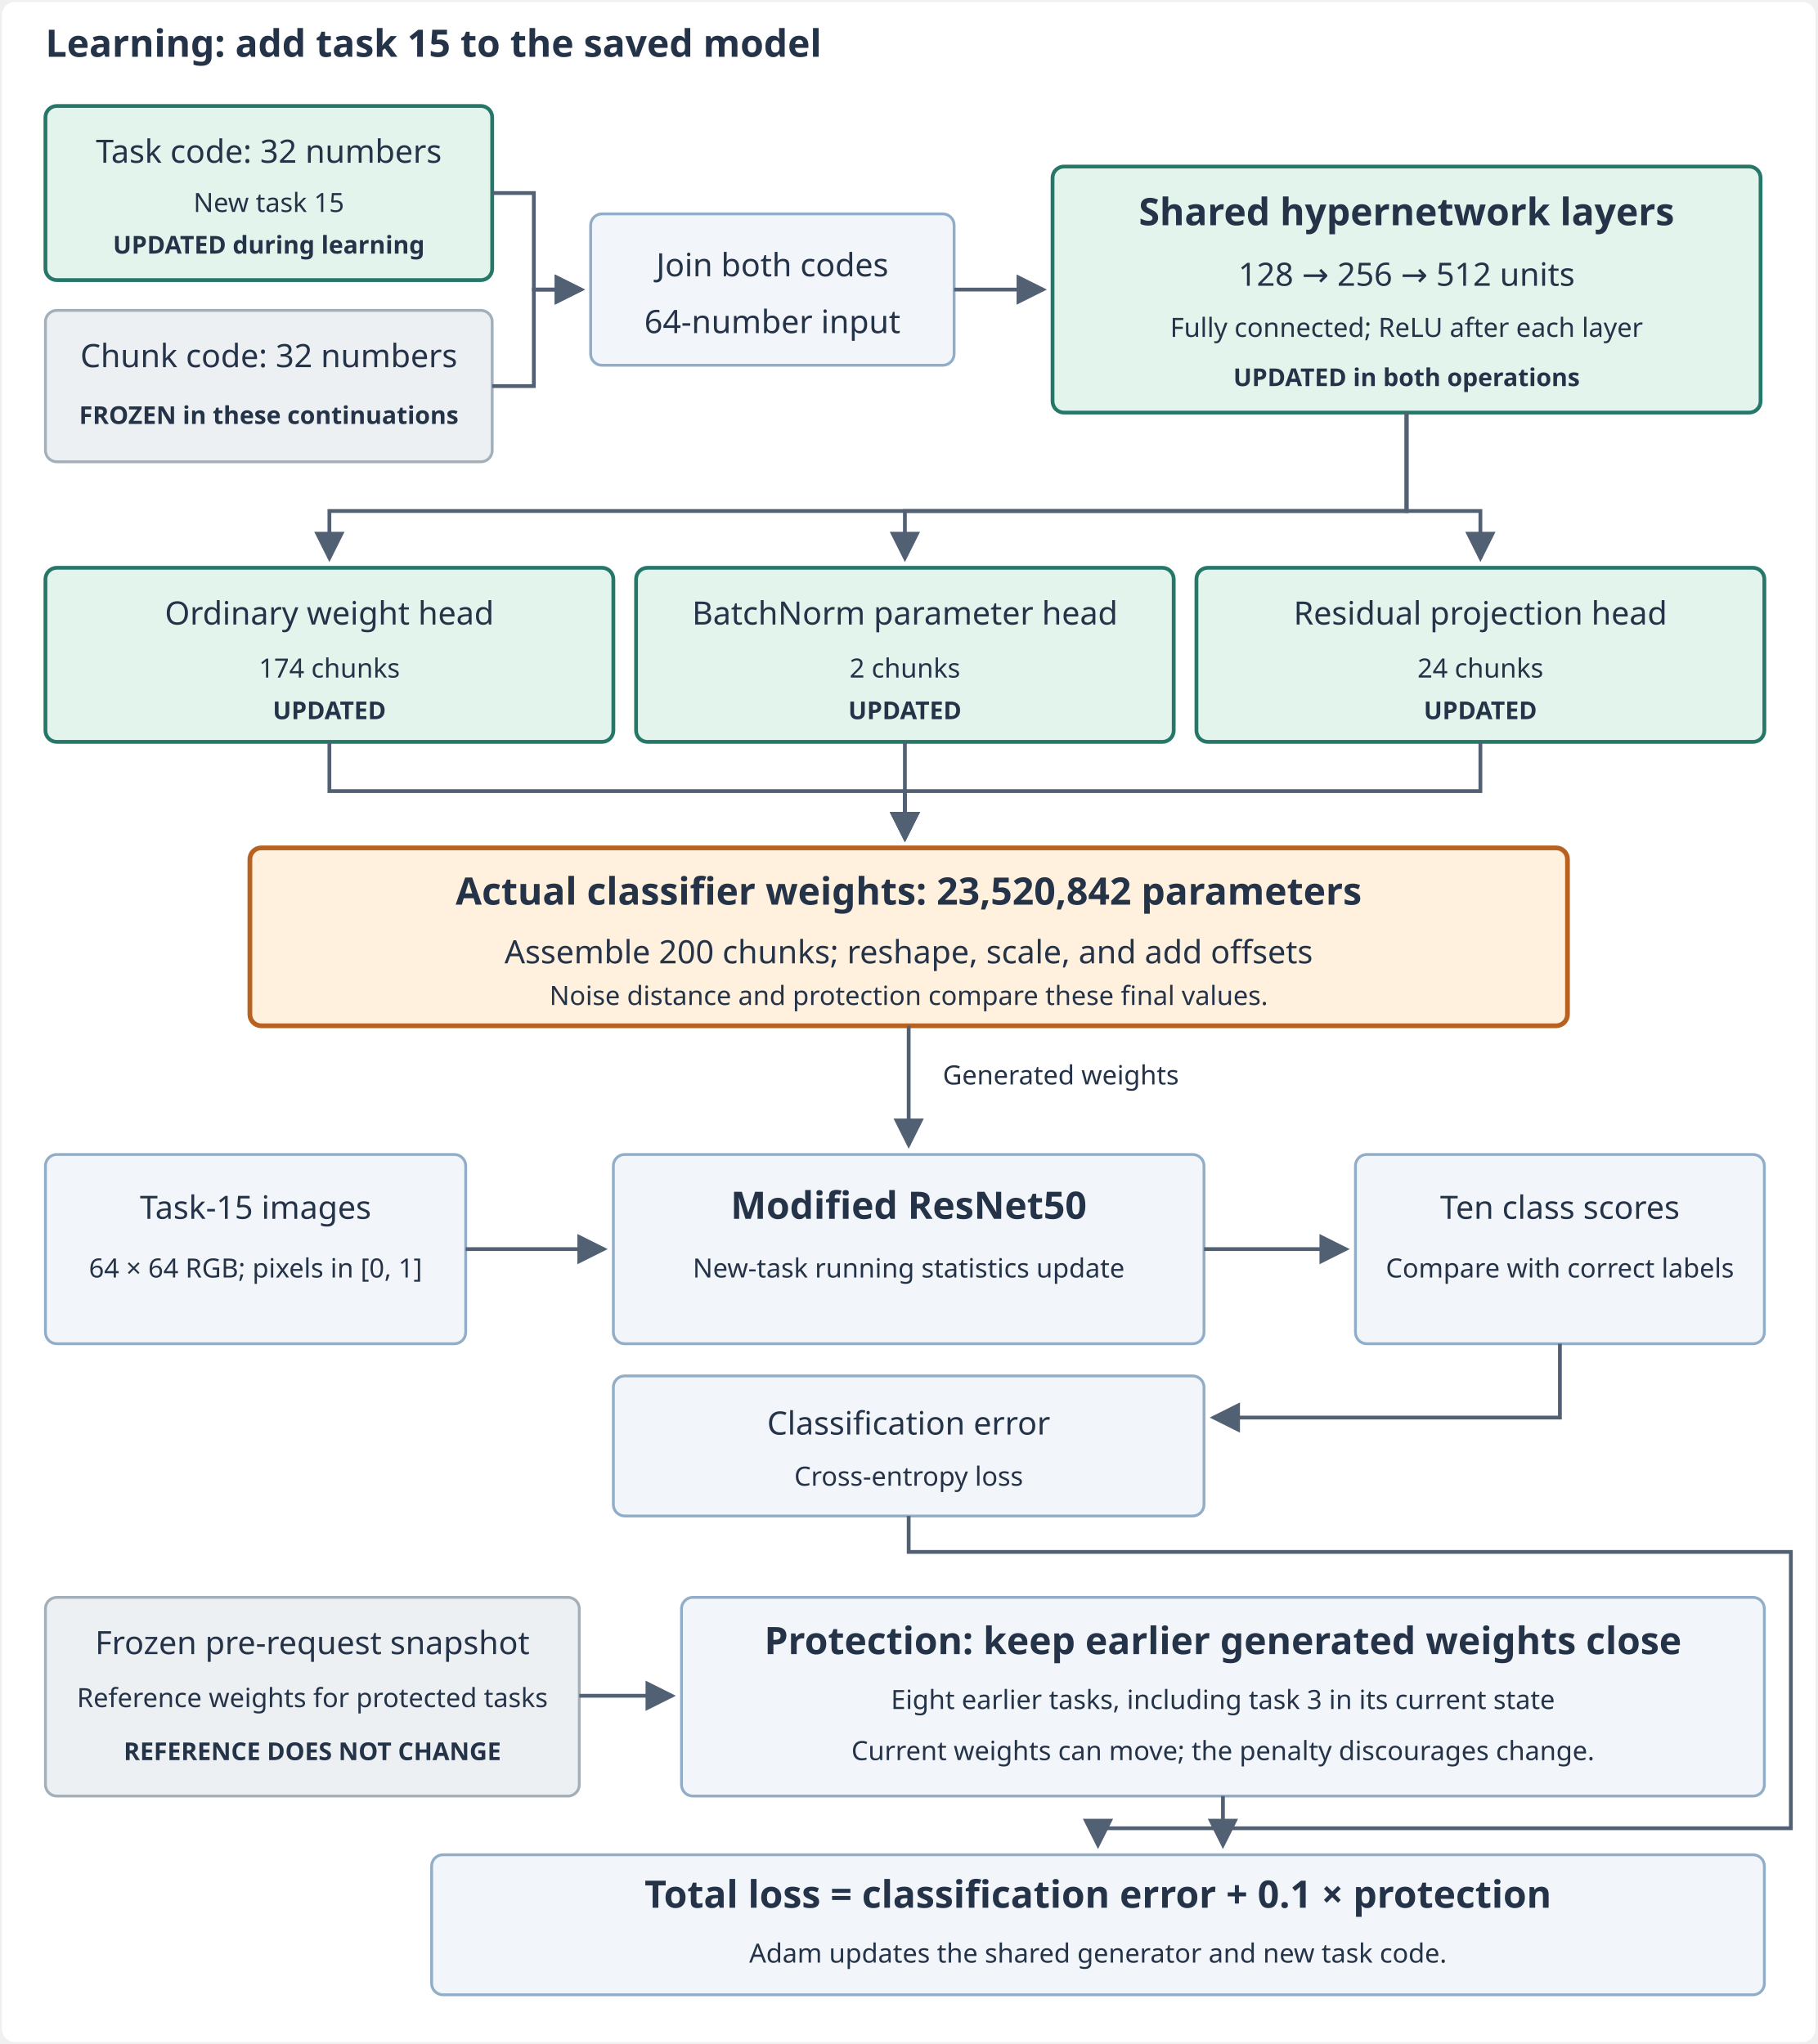
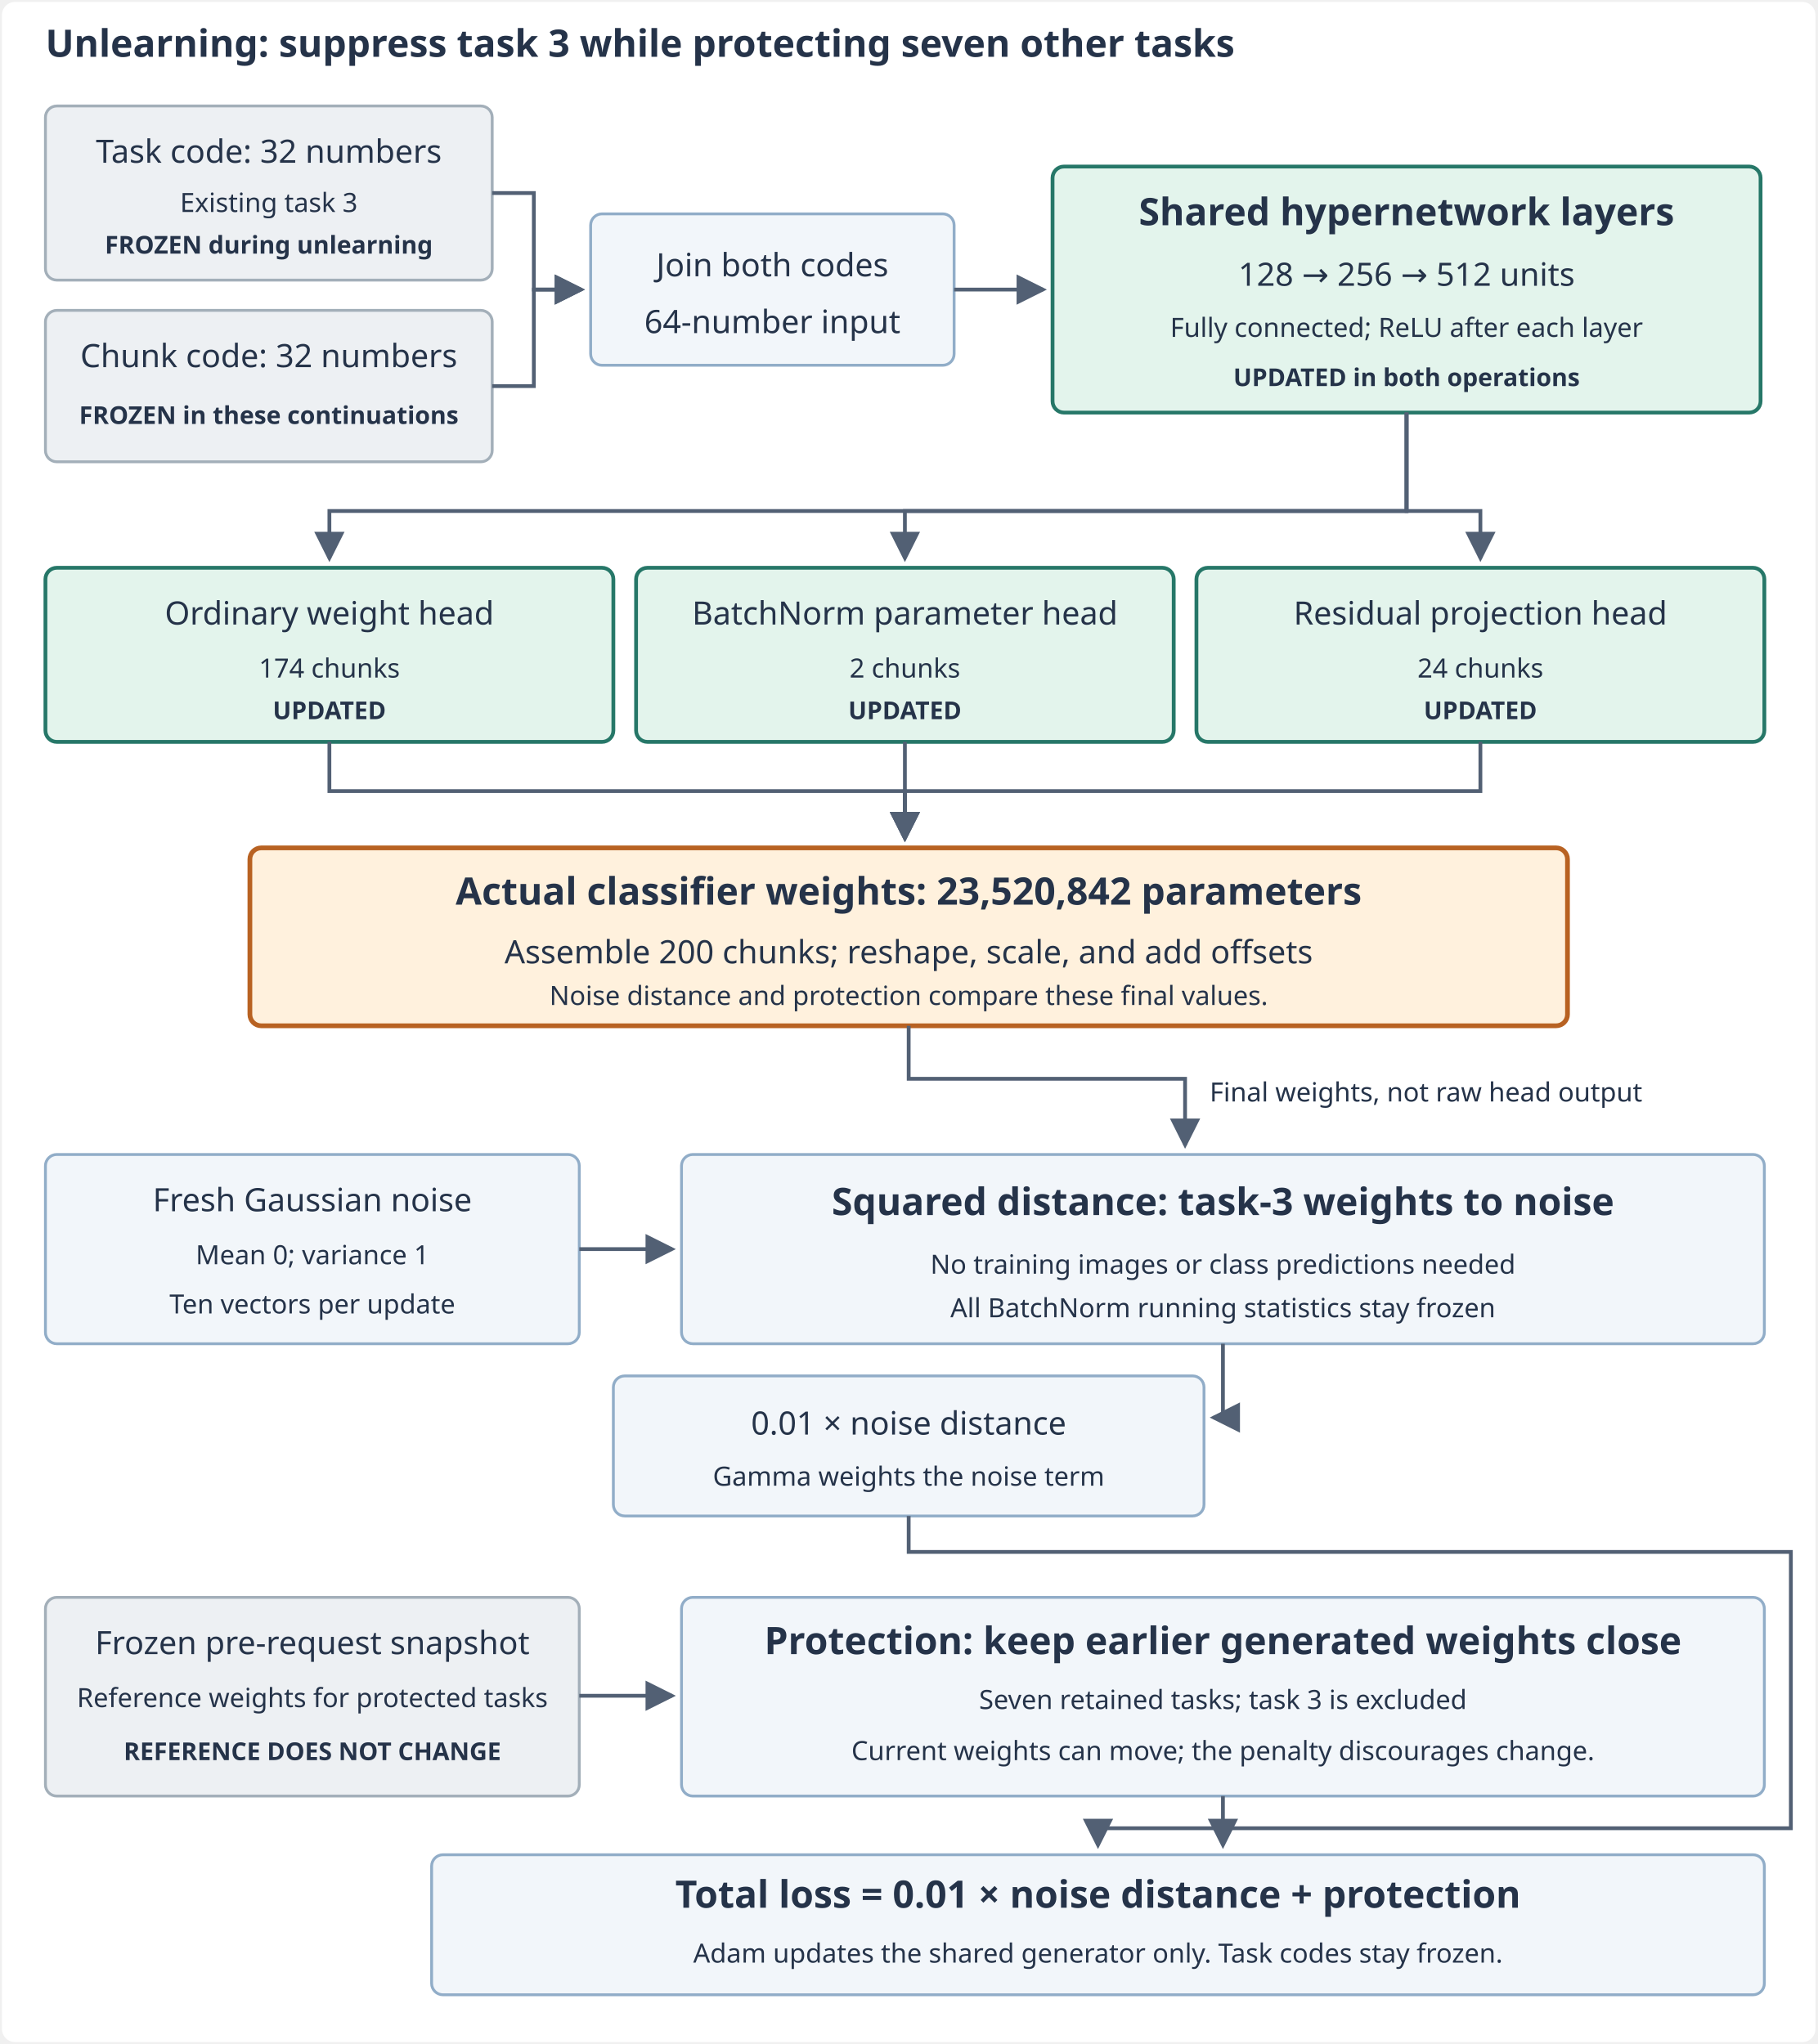
- <svg xmlns="http://www.w3.org/2000/svg" id="architecture-picture" data-mode="learning" data-highlight="true" viewBox="0 0 960 1080" role="img" aria-labelledby="architecture-title architecture-description">
+ <svg xmlns="http://www.w3.org/2000/svg" id="architecture-picture" data-mode="unlearning" data-highlight="true" viewBox="0 0 960 1080" role="img" aria-labelledby="architecture-title architecture-description">
  <defs>
    <marker id="architecture-arrow" markerWidth="8" markerHeight="8" refX="7" refY="4" orient="auto">
      <path d="M0,0 L8,4 L0,8 Z" fill="#526074" />
    </marker>
  </defs>
  <style>
    #architecture-picture text{font-family:system-ui,sans-serif;fill:#253349;font-size:17px}
    #architecture-picture .architecture-label{font-size:20px;font-weight:700}
    #architecture-picture .architecture-small{font-size:14px}
    #architecture-picture .architecture-status{font-size:13px;font-weight:700}
    #architecture-picture .architecture-box{fill:#f2f6fa;stroke:#91adc8;stroke-width:1.5}
    #architecture-picture .architecture-flow{fill:none;stroke:#526074;stroke-width:2;marker-end:url(#architecture-arrow)}
    #architecture-picture .architecture-frozen{fill:#edf0f3;stroke:#a3afb9}
    #architecture-picture .architecture-weights{fill:#fff1dd;stroke:#b86222;stroke-width:2.5}
    #architecture-picture[data-mode="learning"] .architecture-unlearning{display:none}
    #architecture-picture[data-mode="unlearning"] .architecture-learning{display:none}
    #architecture-picture[data-highlight="true"] .architecture-updated{fill:#e3f4ec;stroke:#267768;stroke-width:2}
    #architecture-picture[data-mode="learning"][data-highlight="true"] .architecture-task-box{fill:#e3f4ec;stroke:#267768;stroke-width:2}
    #architecture-picture[data-mode="unlearning"] .architecture-task-box{fill:#edf0f3;stroke:#a3afb9}
    #architecture-picture .architecture-node{cursor:pointer}
    #architecture-picture .architecture-node:focus{outline:none}
    #architecture-picture .architecture-node:focus&gt;rect,#architecture-picture .architecture-node.architecture-selected&gt;rect{stroke:#245d99;stroke-width:4}
  </style>
  <rect x="1" y="1" width="958" height="1078" rx="7" fill="white" />
  <text x="24" y="30" class="architecture-label architecture-learning">Learning: add task 15 to the saved model</text>
  <text x="24" y="30" class="architecture-label architecture-unlearning">Unlearning: suppress task 3 while protecting seven other tasks</text>
  <g class="architecture-node" data-component="codes" role="button" tabindex="0" aria-label="Explain task codes and chunk codes">
    <rect class="architecture-box architecture-task-box" x="24" y="56" width="236" height="92" rx="6" />
    <text x="142" y="86" text-anchor="middle">Task code: 32 numbers</text>
    <text x="142" y="112" text-anchor="middle" class="architecture-small architecture-learning">New task 15</text>
    <text x="142" y="112" text-anchor="middle" class="architecture-small architecture-unlearning">Existing task 3</text>
    <text x="142" y="134" text-anchor="middle" class="architecture-status architecture-learning">UPDATED during learning</text>
    <text x="142" y="134" text-anchor="middle" class="architecture-status architecture-unlearning">FROZEN during unlearning</text>
    <rect class="architecture-box architecture-frozen" x="24" y="164" width="236" height="80" rx="6" />
    <text x="142" y="194" text-anchor="middle">Chunk code: 32 numbers</text>
    <text x="142" y="224" text-anchor="middle" class="architecture-status">FROZEN in these continuations</text>
  </g>
  <path class="architecture-flow" d="M260 102 H282 V153 H307" />
  <path class="architecture-flow" d="M260 204 H282 V153 H307" />
  <rect class="architecture-box" x="312" y="113" width="192" height="80" rx="6" />
  <text x="408" y="146" text-anchor="middle">Join both codes</text>
  <text x="408" y="176" text-anchor="middle">64-number input</text>
  <path class="architecture-flow" d="M504 153 H551" />
  <g class="architecture-node" data-component="generator" role="button" tabindex="0" aria-label="Explain the shared generator and output heads">
    <rect class="architecture-box architecture-updated" x="556" y="88" width="374" height="130" rx="6" />
    <text x="743" y="119" text-anchor="middle" class="architecture-label">Shared hypernetwork layers</text>
    <text x="743" y="151" text-anchor="middle">128 → 256 → 512 units</text>
    <text x="743" y="178" text-anchor="middle" class="architecture-small">Fully connected; ReLU after each layer</text>
    <text x="743" y="204" text-anchor="middle" class="architecture-status">UPDATED in both operations</text>
    <path class="architecture-flow" d="M743 218 V270 H174 V295" />
    <path class="architecture-flow" d="M743 218 V270 H478 V295" />
    <path class="architecture-flow" d="M743 218 V270 H782 V295" />
    <rect class="architecture-box architecture-updated" x="24" y="300" width="300" height="92" rx="6" />
    <text x="174" y="330" text-anchor="middle">Ordinary weight head</text>
    <text x="174" y="358" text-anchor="middle" class="architecture-small">174 chunks</text>
    <text x="174" y="380" text-anchor="middle" class="architecture-status">UPDATED</text>
    <rect class="architecture-box architecture-updated" x="336" y="300" width="284" height="92" rx="6" />
    <text x="478" y="330" text-anchor="middle">BatchNorm parameter head</text>
    <text x="478" y="358" text-anchor="middle" class="architecture-small">2 chunks</text>
    <text x="478" y="380" text-anchor="middle" class="architecture-status">UPDATED</text>
    <rect class="architecture-box architecture-updated" x="632" y="300" width="300" height="92" rx="6" />
    <text x="782" y="330" text-anchor="middle">Residual projection head</text>
    <text x="782" y="358" text-anchor="middle" class="architecture-small">24 chunks</text>
    <text x="782" y="380" text-anchor="middle" class="architecture-status">UPDATED</text>
  </g>
  <path class="architecture-flow" d="M174 392 V418 H478 V443" />
  <path class="architecture-flow" d="M478 392 V443" />
  <path class="architecture-flow" d="M782 392 V418 H478 V443" />
  <g class="architecture-node" data-component="weights" role="button" tabindex="0" aria-label="Explain actual classifier weights after assembly and scaling">
    <rect class="architecture-box architecture-weights" x="132" y="448" width="696" height="94" rx="6" />
    <text x="480" y="478" text-anchor="middle" class="architecture-label">Actual classifier weights: 23,520,842 parameters</text>
    <text x="480" y="509" text-anchor="middle">Assemble 200 chunks; reshape, scale, and add offsets</text>
    <text x="480" y="531" text-anchor="middle" class="architecture-small">Noise distance and protection compare these final values.</text>
  </g>
  <g class="architecture-learning">
    <path class="architecture-flow" d="M480 542 V605" />
    <text x="498" y="573" class="architecture-small">Generated weights</text>
    <rect class="architecture-box" x="24" y="610" width="222" height="100" rx="6" />
    <text x="135" y="644" text-anchor="middle">Task-15 images</text>
    <text x="135" y="675" text-anchor="middle" class="architecture-small">64 × 64 RGB; pixels in [0, 1]</text>
    <path class="architecture-flow" d="M246 660 H319" />
    <rect class="architecture-box" x="324" y="610" width="312" height="100" rx="6" />
    <text x="480" y="644" text-anchor="middle" class="architecture-label">Modified ResNet50</text>
    <text x="480" y="675" text-anchor="middle" class="architecture-small">New-task running statistics update</text>
    <path class="architecture-flow" d="M636 660 H711" />
    <rect class="architecture-box" x="716" y="610" width="216" height="100" rx="6" />
    <text x="824" y="644" text-anchor="middle">Ten class scores</text>
    <text x="824" y="675" text-anchor="middle" class="architecture-small">Compare with correct labels</text>
    <path class="architecture-flow" d="M824 710 V749 H641" />
  </g>
  <g class="architecture-unlearning">
    <path class="architecture-flow" d="M480 542 V570 H626 V605" />
    <text x="639" y="582" class="architecture-small">Final weights, not raw head output</text>
    <rect class="architecture-box" x="24" y="610" width="282" height="100" rx="6" />
    <text x="165" y="640" text-anchor="middle">Fresh Gaussian noise</text>
    <text x="165" y="668" text-anchor="middle" class="architecture-small">Mean 0; variance 1</text>
    <text x="165" y="694" text-anchor="middle" class="architecture-small">Ten vectors per update</text>
    <path class="architecture-flow" d="M306 660 H355" />
    <rect class="architecture-box" x="360" y="610" width="572" height="100" rx="6" />
    <text x="646" y="642" text-anchor="middle" class="architecture-label">Squared distance: task-3 weights to noise</text>
    <text x="646" y="673" text-anchor="middle" class="architecture-small">No training images or class predictions needed</text>
    <text x="646" y="696" text-anchor="middle" class="architecture-small">All BatchNorm running statistics stay frozen</text>
    <path class="architecture-flow" d="M646 710 V749 H641" />
  </g>
  <g class="architecture-node" data-component="objective" role="button" tabindex="0" aria-label="Explain the selected training objective">
    <rect class="architecture-box" x="324" y="727" width="312" height="74" rx="6" />
    <text x="480" y="758" text-anchor="middle" class="architecture-learning">Classification error</text>
    <text x="480" y="785" text-anchor="middle" class="architecture-small architecture-learning">Cross-entropy loss</text>
    <text x="480" y="758" text-anchor="middle" class="architecture-unlearning">0.01 × noise distance</text>
    <text x="480" y="785" text-anchor="middle" class="architecture-small architecture-unlearning">Gamma weights the noise term</text>
  </g>
  <g class="architecture-node" data-component="protection" role="button" tabindex="0" aria-label="Explain old-task protection and the frozen reference">
    <rect class="architecture-box architecture-frozen" x="24" y="844" width="282" height="105" rx="6" />
    <text x="165" y="874" text-anchor="middle">Frozen pre-request snapshot</text>
    <text x="165" y="902" text-anchor="middle" class="architecture-small">Reference weights for protected tasks</text>
    <text x="165" y="930" text-anchor="middle" class="architecture-status">REFERENCE DOES NOT CHANGE</text>
    <path class="architecture-flow" d="M306 896 H355" />
    <rect class="architecture-box" x="360" y="844" width="572" height="105" rx="6" />
    <text x="646" y="874" text-anchor="middle" class="architecture-label">Protection: keep earlier generated weights close</text>
    <text x="646" y="903" text-anchor="middle" class="architecture-small architecture-learning">Eight earlier tasks, including task 3 in its current state</text>
    <text x="646" y="903" text-anchor="middle" class="architecture-small architecture-unlearning">Seven retained tasks; task 3 is excluded</text>
    <text x="646" y="930" text-anchor="middle" class="architecture-small">Current weights can move; the penalty discourages change.</text>
  </g>
  <path class="architecture-flow" d="M480 801 V820 H946 V966 H580 V975" />
  <path class="architecture-flow" d="M646 949 V975" />
  <rect class="architecture-box" x="228" y="980" width="704" height="74" rx="6" />
  <text x="580" y="1008" text-anchor="middle" class="architecture-label architecture-learning">Total loss = classification error + 0.1 × protection</text>
  <text x="580" y="1008" text-anchor="middle" class="architecture-label architecture-unlearning">Total loss = 0.01 × noise distance + protection</text>
  <text x="580" y="1037" text-anchor="middle" class="architecture-small architecture-learning">Adam updates the shared generator and new task code.</text>
  <text x="580" y="1037" text-anchor="middle" class="architecture-small architecture-unlearning">Adam updates the shared generator only. Task codes stay frozen.</text>
</svg>
